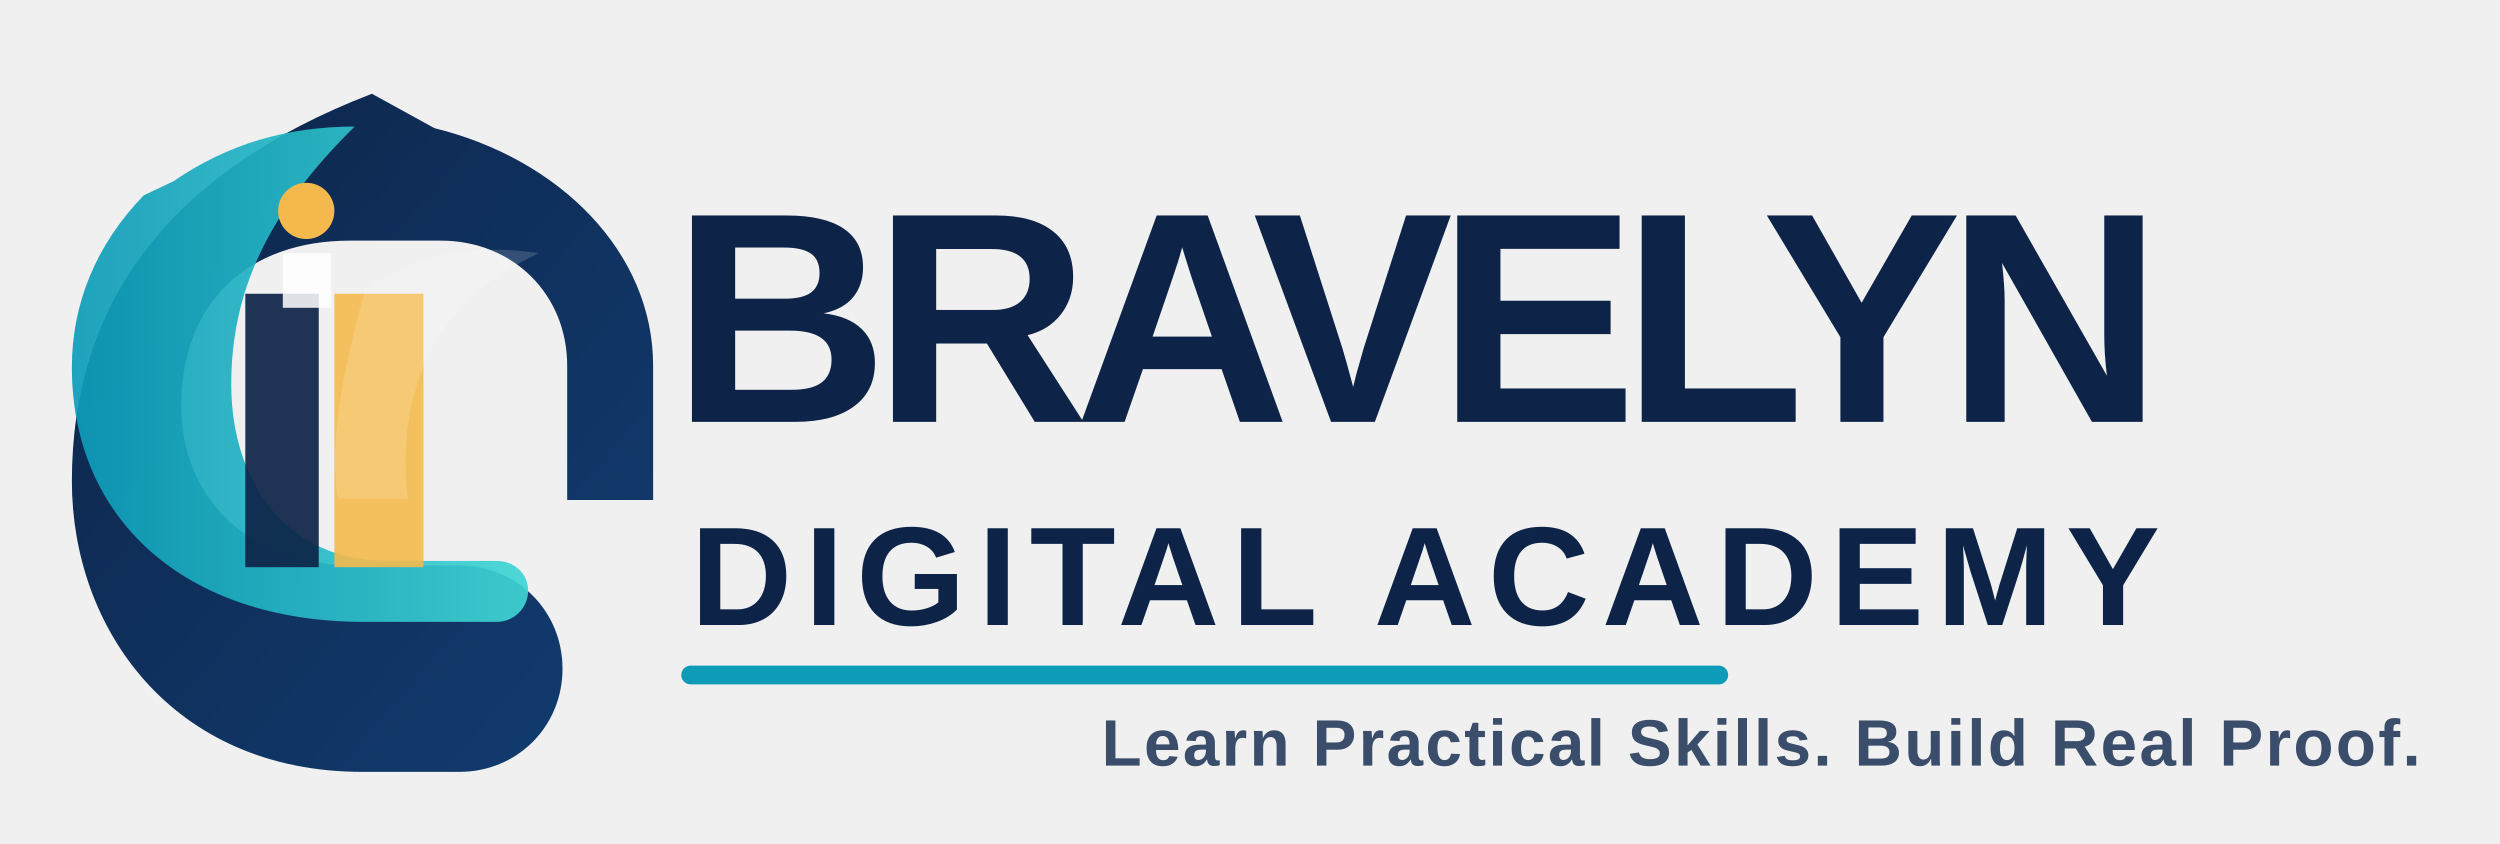
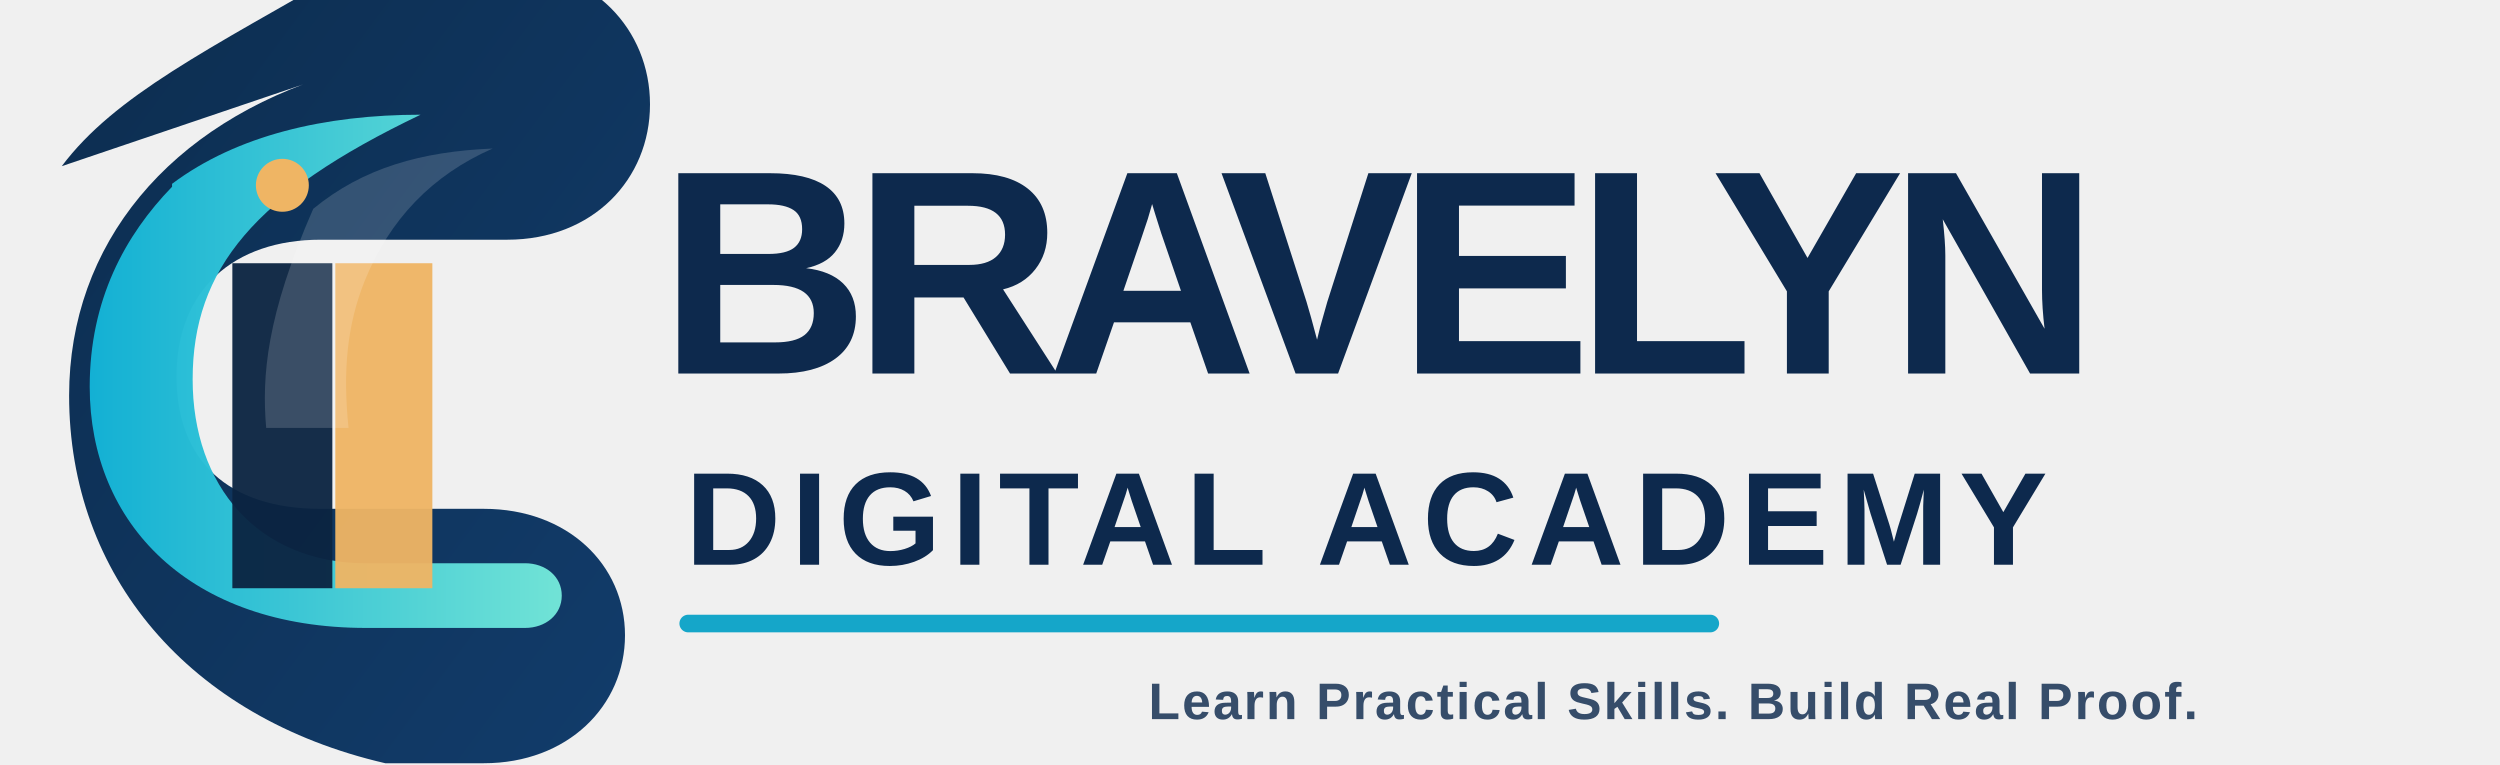
- <svg xmlns="http://www.w3.org/2000/svg" width="1600" height="540" viewBox="0 0 1600 540" role="img" aria-labelledby="title desc">
+ <svg xmlns="http://www.w3.org/2000/svg" width="1700" height="520" viewBox="0 0 1700 520" role="img" aria-labelledby="title desc">
  <defs>
-     <linearGradient id="tealFade" x1="0%" x2="100%" y1="0%" y2="0%">
-       <stop offset="0%" stop-color="#0d9bb8" />
-       <stop offset="100%" stop-color="#40d5d4" />
+     <linearGradient id="navyGradient" x1="0%" y1="0%" x2="100%" y2="100%">
+       <stop offset="0%" stop-color="#0c2d4f" />
+       <stop offset="100%" stop-color="#123c6b" />
    </linearGradient>
-     <linearGradient id="nightBlue" x1="0%" x2="100%" y1="0%" y2="100%">
-       <stop offset="0%" stop-color="#0d2448" />
-       <stop offset="100%" stop-color="#123d72" />
+     <linearGradient id="tealGradient" x1="0%" y1="0%" x2="100%" y2="0%">
+       <stop offset="0%" stop-color="#13b3d6" />
+       <stop offset="100%" stop-color="#73e6d8" />
    </linearGradient>
  </defs>
-   <g transform="translate(28,40)">
-     <path d="M210 20C80 70 18 154 18 268C18 362 82 454 204 454H266C303 454 332 425 332 388C332 351 303 322 266 322H200C129 322 88 277 88 220C88 153 131 114 196 114H254C301 114 335 149 335 194V280H390V194C390 122 331 62 250 42L210 20Z" fill="url(#nightBlue)" />
-     <path d="M83 76C118 52 156 41 199 41C143 96 120 147 120 206C120 271 158 319 219 319H290C301 319 310 327 310 338C310 349 301 358 290 358H205C90 358 18 292 18 195C18 155 33 117 64 85L83 76Z" fill="url(#tealFade)" opacity="0.92" />
-     <path d="M129 148L176 148L176 323L129 323Z" fill="#0d2448" opacity="0.92" />
-     <path d="M186 148H243V323H186Z" fill="#f4b94d" opacity="0.9" />
-     <path d="M153 122H184V157H153Z" fill="#ffffff" opacity="0.85" />
-     <circle cx="168" cy="95" r="18" fill="#f4b94d" />
-     <path d="M206 144C242 122 275 116 317 122C278 140 250 167 238 209C232 230 230 252 233 279H188C184 248 187 213 206 144Z" fill="#ffffff" opacity="0.15" />
+   <g transform="translate(18,34)">
+     <path d="M210 16C97 50 29 132 29 235c0 122 81 219 215 250h67c57 0 96-39 96-87 0-48-39-86-96-86H200c-63 0-98-33-98-90 0-59 39-93 98-93h127c58 0 97-41 97-92 0-51-39-93-97-93H220C123 0 60 31 24 79l186-63Z" fill="url(#navyGradient)" />
+     <path d="M99 91c44-33 104-47 169-47C155 98 113 149 113 224c0 72 44 125 118 125h108c14 0 25 9 25 22s-11 22-25 22H231C111 393 43 322 43 229c0-59 24-103 56-136Z" fill="url(#tealGradient)" opacity="0.98" />
+     <path d="M140 145h68v221h-68z" fill="#0b2441" opacity="0.95" />
+     <path d="M210 145h66v221h-66z" fill="#efb564" opacity="0.95" />
+     <circle cx="174" cy="92" r="18" fill="#efb564" />
+     <path d="M195 108c34-28 74-39 122-41-41 18-70 48-87 90-12 30-15 61-11 100h-56c-3-35 0-76 32-149Z" fill="#ffffff" opacity="0.16" />
  </g>
-   <g transform="translate(430,120)">
-     <text x="0" y="150" font-family="Segoe UI, Arial, sans-serif" font-size="192" font-weight="900" letter-spacing="-10" fill="#0d2448">BRAVELYN</text>
-     <text x="12" y="280" font-family="Segoe UI, Arial, sans-serif" font-size="90" font-weight="800" letter-spacing="8" fill="#0d2448">DIGITAL ACADEMY</text>
-     <line x1="12" y1="312" x2="670" y2="312" stroke="#0d9bb8" stroke-width="12" stroke-linecap="round" />
-     <text x="275" y="370" font-family="Segoe UI, Arial, sans-serif" font-size="42" font-weight="700" letter-spacing="1.5" fill="#0d2448" opacity="0.8">Learn Practical Skills. Build Real Proof.</text>
+   <g transform="translate(448,114)">
+     <text x="0" y="140" font-family="Segoe UI, Arial, sans-serif" font-size="198" font-weight="900" letter-spacing="-11" fill="#0d294d">BRAVELYN</text>
+     <text x="18" y="270" font-family="Segoe UI, Arial, sans-serif" font-size="90" font-weight="800" letter-spacing="7" fill="#0d294d">DIGITAL ACADEMY</text>
+     <line x1="20" y1="310" x2="715" y2="310" stroke="#15a6c9" stroke-width="12" stroke-linecap="round" />
+     <text x="333" y="375" font-family="Segoe UI, Arial, sans-serif" font-size="35" font-weight="700" letter-spacing="1.5" fill="#0d294d" opacity="0.82">Learn Practical Skills. Build Real Proof.</text>
  </g>
</svg>
